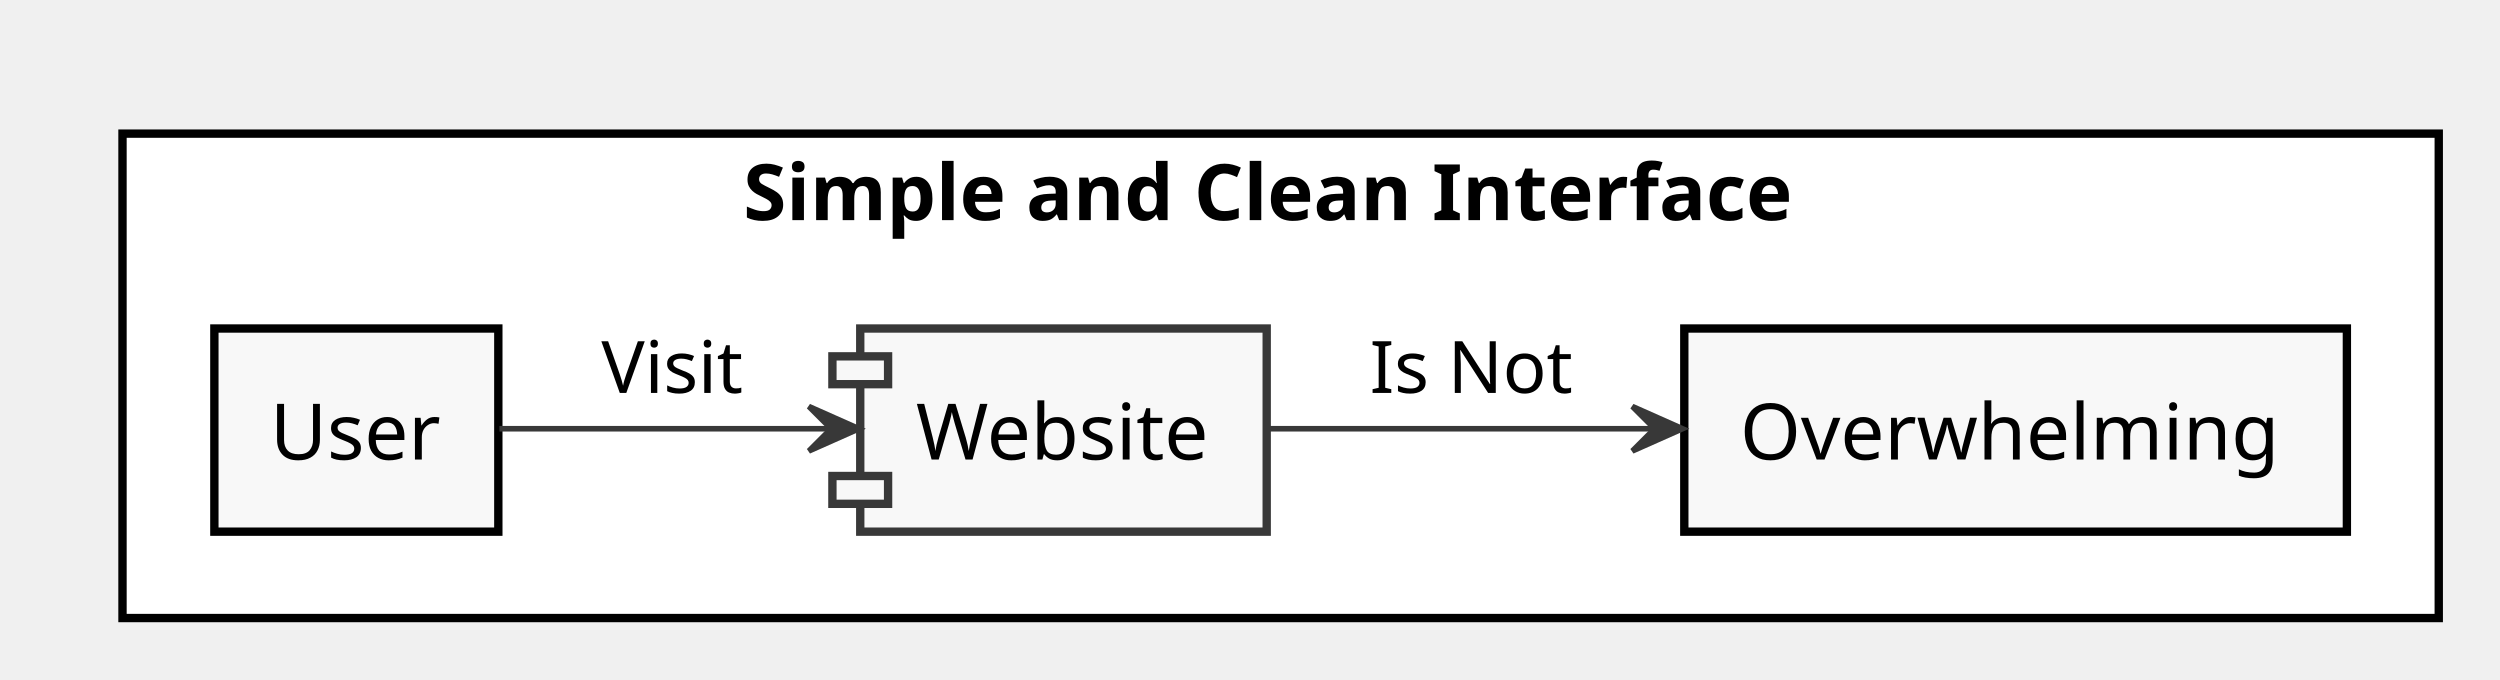
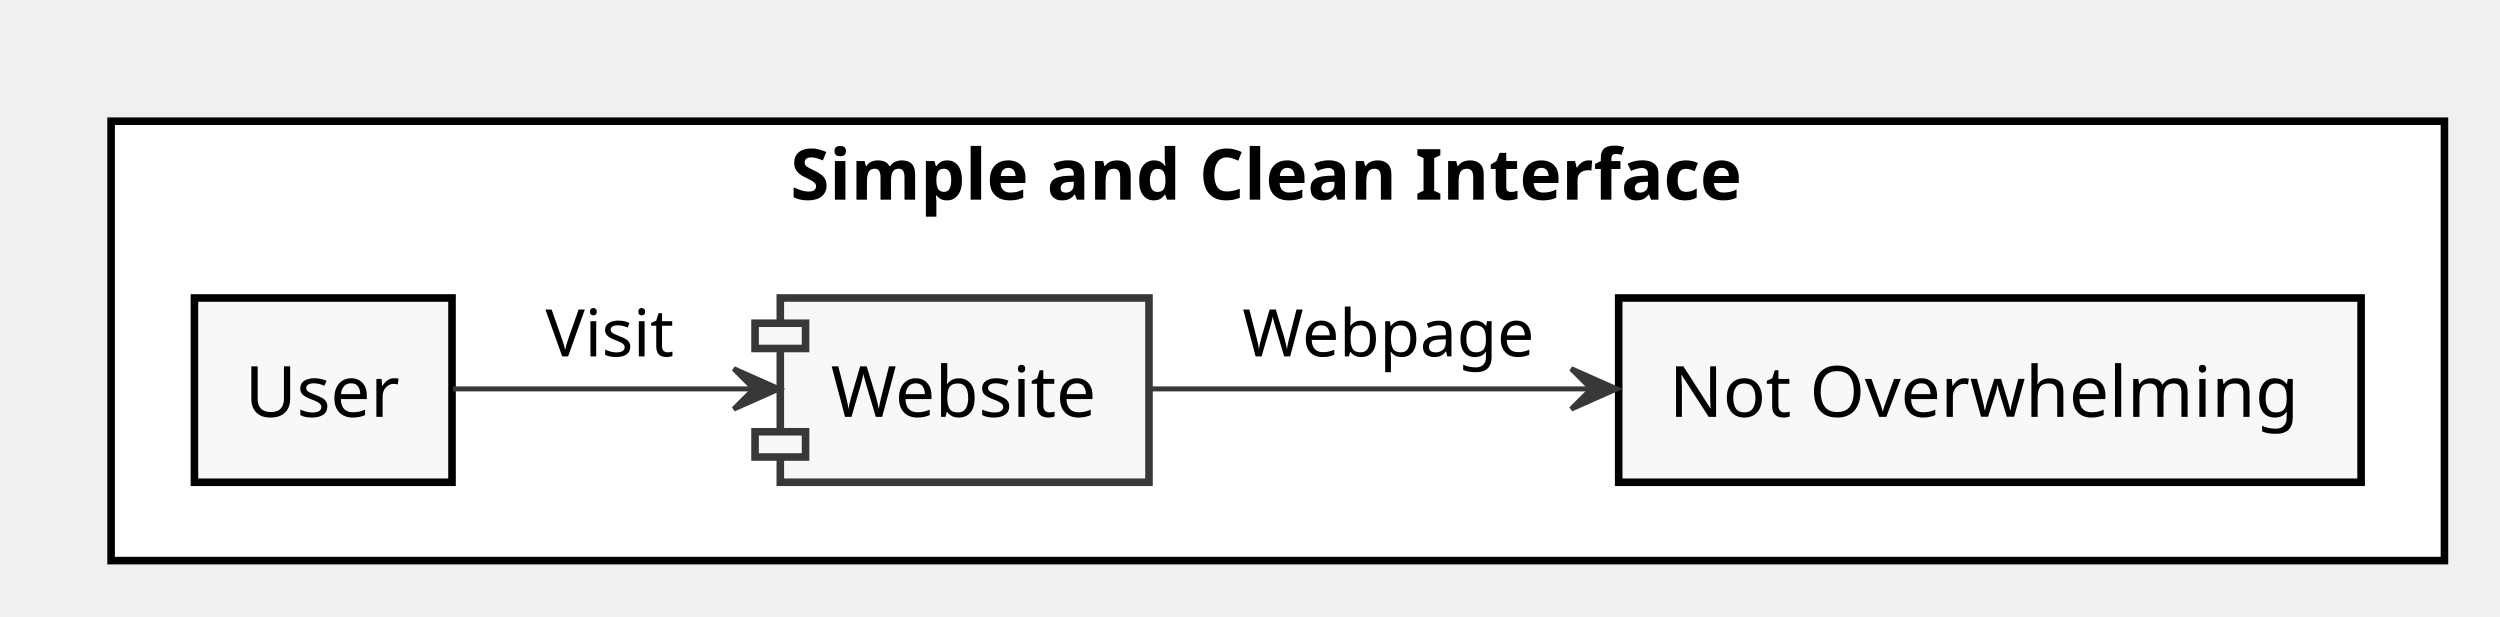
- <svg xmlns="http://www.w3.org/2000/svg" contentScriptType="application/ecmascript" contentStyleType="text/css" height="122px" preserveAspectRatio="none" style="width:449px;height:122px;" version="1.1" viewBox="0 0 449 122" width="449px" zoomAndPan="magnify">
+ <svg xmlns="http://www.w3.org/2000/svg" contentScriptType="application/ecmascript" contentStyleType="text/css" height="122px" preserveAspectRatio="none" style="width:495px;height:122px;" version="1.1" viewBox="0 0 495 122" width="495px" zoomAndPan="magnify">
  <defs />
  <g>
-     <rect fill="#FFFFFF" height="87" style="stroke: #000000; stroke-width: 1.5;" width="416" x="22" y="24" />
-     <text fill="#000000" font-family="sans-serif" font-size="14" font-weight="bold" lengthAdjust="spacingAndGlyphs" textLength="193" x="133.5" y="39.535">Simple and Clean Interface</text>
+     <rect fill="#FFFFFF" height="87" style="stroke: #000000; stroke-width: 1.5;" width="462" x="22" y="24" />
+     <text fill="#000000" font-family="sans-serif" font-size="14" font-weight="bold" lengthAdjust="spacingAndGlyphs" textLength="193" x="156.5" y="39.535">Simple and Clean Interface</text>
    <rect fill="#F8F8F8" height="36.488" style="stroke: #000000; stroke-width: 1.5;" width="51" x="38.5" y="59" />
    <text fill="#000000" font-family="sans-serif" font-size="14" lengthAdjust="spacingAndGlyphs" textLength="31" x="48.5" y="82.535">User</text>
-     <rect fill="#F8F8F8" height="36.488" style="stroke: #000000; stroke-width: 1.5;" width="119" x="302.5" y="59" />
-     <text fill="#000000" font-family="sans-serif" font-size="14" lengthAdjust="spacingAndGlyphs" textLength="99" x="312.5" y="82.535">Overwhelming</text>
+     <rect fill="#F8F8F8" height="36.488" style="stroke: #000000; stroke-width: 1.5;" width="147" x="320.5" y="59" />
+     <text fill="#000000" font-family="sans-serif" font-size="14" lengthAdjust="spacingAndGlyphs" textLength="127" x="330.5" y="82.535">Not Overwhelming</text>
    <rect fill="#F8F8F8" height="36.488" style="stroke: #383838; stroke-width: 1.5;" width="73" x="154.5" y="59" />
    <rect fill="#F8F8F8" height="5" style="stroke: #383838; stroke-width: 1.5;" width="10" x="149.5" y="64" />
    <rect fill="#F8F8F8" height="5" style="stroke: #383838; stroke-width: 1.5;" width="10" x="149.5" y="85.488" />
    <text fill="#000000" font-family="sans-serif" font-size="14" lengthAdjust="spacingAndGlyphs" textLength="53" x="164.5" y="82.535">Website</text>
    <path d="M89.7,77 C106.73,77 129.47,77 149.09,77 " fill="none" id="Source-&gt;Website" style="stroke: #383838; stroke-width: 1.0;" />
    <polygon fill="#383838" points="154.27,77,145.27,73,149.27,77,145.27,81,154.27,77" style="stroke: #383838; stroke-width: 1.0;" />
    <text fill="#000000" font-family="sans-serif" font-size="13" lengthAdjust="spacingAndGlyphs" textLength="28" x="108" y="70.568">Visit</text>
-     <path d="M227.68,77 C247.85,77 273.46,77 296.9,77 " fill="none" id="Website-&gt;Measure" style="stroke: #383838; stroke-width: 1.0;" />
-     <polygon fill="#383838" points="302.17,77,293.17,73,297.17,77,293.17,81,302.17,77" style="stroke: #383838; stroke-width: 1.0;" />
-     <text fill="#000000" font-family="sans-serif" font-size="13" lengthAdjust="spacingAndGlyphs" textLength="38" x="246" y="70.568">Is Not</text>
+     <path d="M227.76,77 C252.06,77 284.86,77 314.91,77 " fill="none" id="Website-&gt;Measure" style="stroke: #383838; stroke-width: 1.0;" />
+     <polygon fill="#383838" points="320.09,77,311.09,73,315.09,77,311.09,81,320.09,77" style="stroke: #383838; stroke-width: 1.0;" />
+     <text fill="#000000" font-family="sans-serif" font-size="13" lengthAdjust="spacingAndGlyphs" textLength="56" x="246" y="70.568">Webpage</text>
  </g>
</svg>
